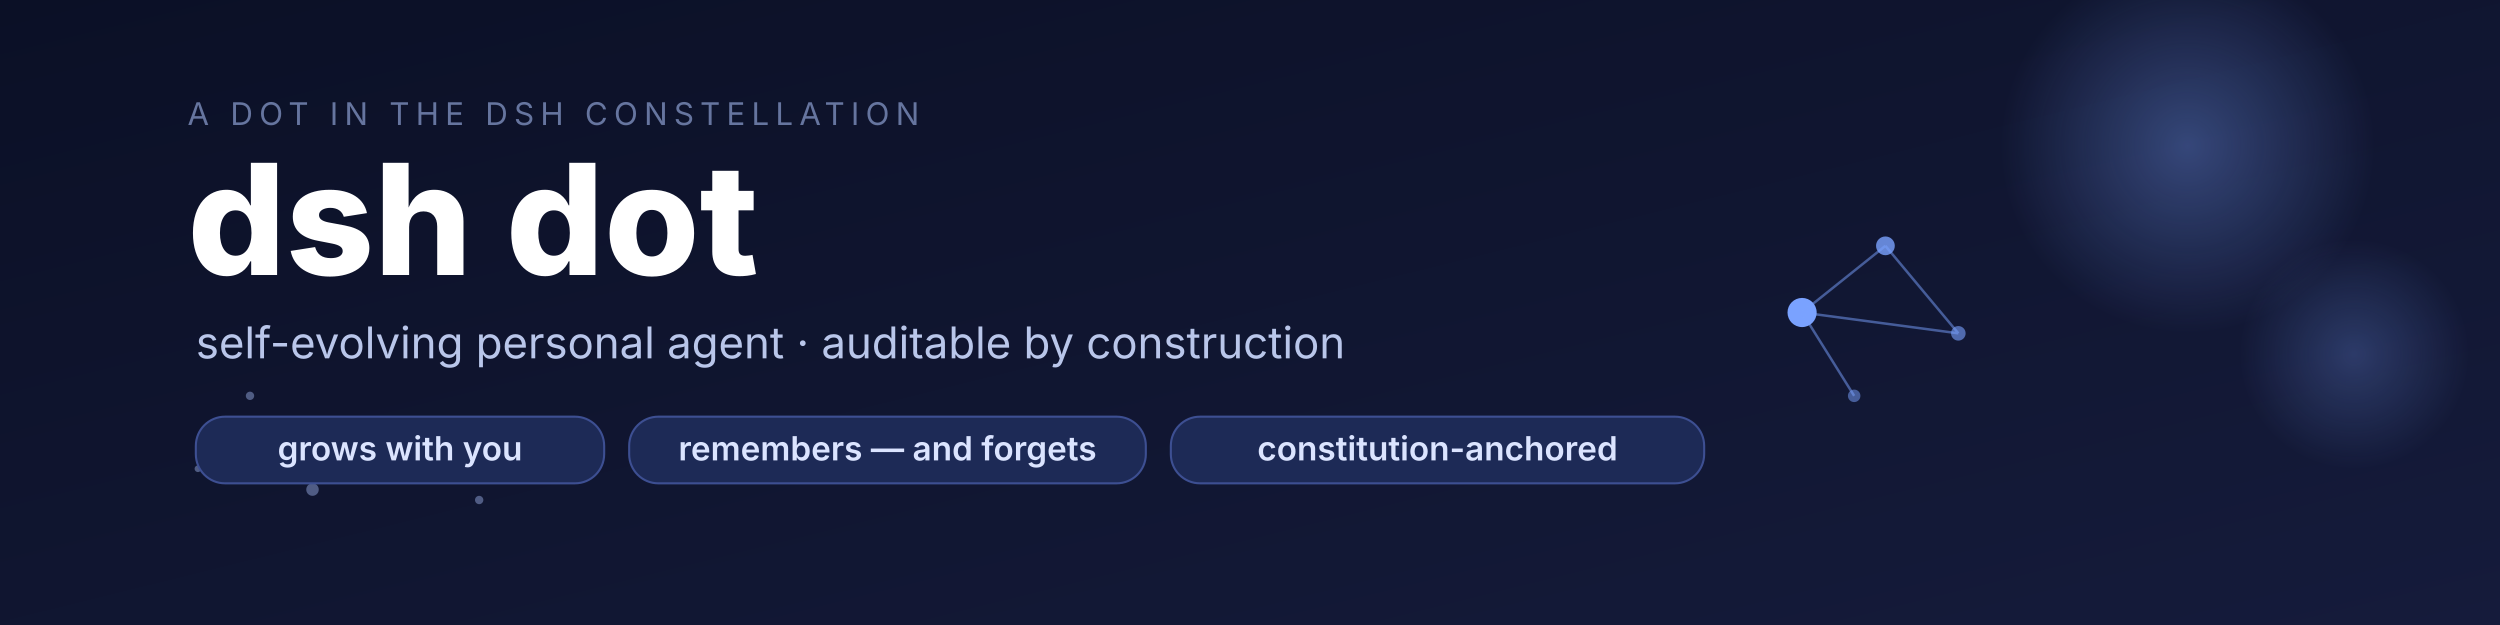
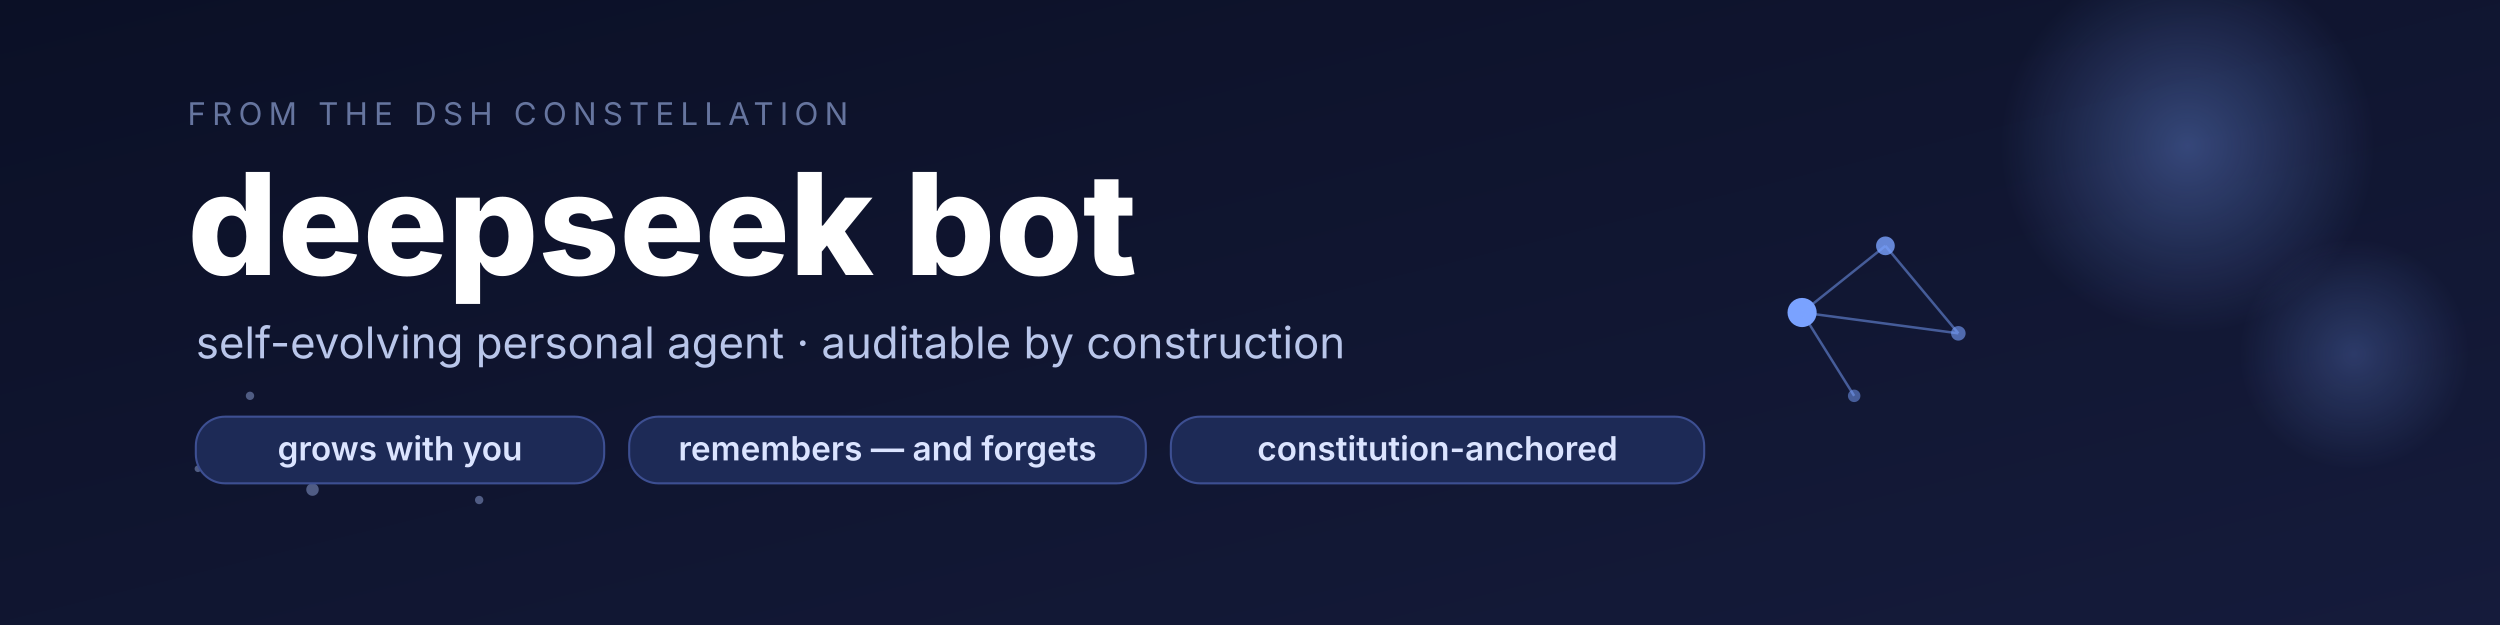
<svg xmlns="http://www.w3.org/2000/svg" width="1200" height="300" viewBox="0 0 1200 300" font-family="-apple-system,'Segoe UI',system-ui,sans-serif">
  <defs>
    <linearGradient id="bg" x1="0" y1="0" x2="1" y2="1">
      <stop offset="0" stop-color="#0b1026" />
      <stop offset="1" stop-color="#151b3b" />
    </linearGradient>
    <radialGradient id="dot" cx="0.5" cy="0.5" r="0.5">
      <stop offset="0" stop-color="#7aa2ff" />
      <stop offset="1" stop-color="#7aa2ff" stop-opacity="0" />
    </radialGradient>
  </defs>
  <rect width="1200" height="300" fill="url(#bg)" />
  <g fill="url(#dot)">
    <circle cx="1050" cy="70" r="90" opacity="0.35" />
    <circle cx="1130" cy="170" r="55" opacity="0.25" />
  </g>
  <g fill="#8fa3d8" opacity="0.5">
    <circle cx="150" cy="235" r="3" />
    <circle cx="190" cy="205" r="2.2" />
    <circle cx="120" cy="190" r="2" />
    <circle cx="230" cy="240" r="2" />
    <circle cx="95" cy="225" r="1.6" />
  </g>
  <g>
    <circle cx="865" cy="150" r="7" fill="#7aa2ff" />
    <circle cx="905" cy="118" r="4.5" fill="#7aa2ff" opacity="0.8" />
    <circle cx="940" cy="160" r="3.5" fill="#7aa2ff" opacity="0.6" />
    <circle cx="890" cy="190" r="3" fill="#7aa2ff" opacity="0.5" />
    <path d="M865 150 L905 118 M865 150 L940 160 M865 150 L890 190 M905 118 L940 160" stroke="#7aa2ff" stroke-width="1.2" opacity="0.5" />
  </g>
-   <text x="90" y="132" font-size="74" font-weight="800" fill="#ffffff">dsh dot</text>
+   <text x="90" y="132" font-size="68" font-weight="800" fill="#ffffff">deepseek bot</text>
  <text x="94" y="172" font-size="21" fill="#b9c6ea">self-evolving personal agent · auditable by construction</text>
  <g font-size="16" font-weight="600">
    <rect x="94" y="200" rx="14" width="196" height="32" fill="#1d2a56" stroke="#3d4f92" />
    <text x="192" y="221" fill="#dbe4ff" text-anchor="middle">grows with you</text>
    <rect x="302" y="200" rx="14" width="248" height="32" fill="#1d2a56" stroke="#3d4f92" />
    <text x="426" y="221" fill="#dbe4ff" text-anchor="middle">remembers — and forgets</text>
    <rect x="562" y="200" rx="14" width="256" height="32" fill="#1d2a56" stroke="#3d4f92" />
    <text x="690" y="221" fill="#dbe4ff" text-anchor="middle">constitution-anchored</text>
  </g>
-   <text x="90" y="60" font-size="15" fill="#66759f" letter-spacing="3">A DOT IN THE DSH CONSTELLATION</text>
+   <text x="90" y="60" font-size="15" fill="#66759f" letter-spacing="3">FROM THE DSH CONSTELLATION</text>
</svg>
